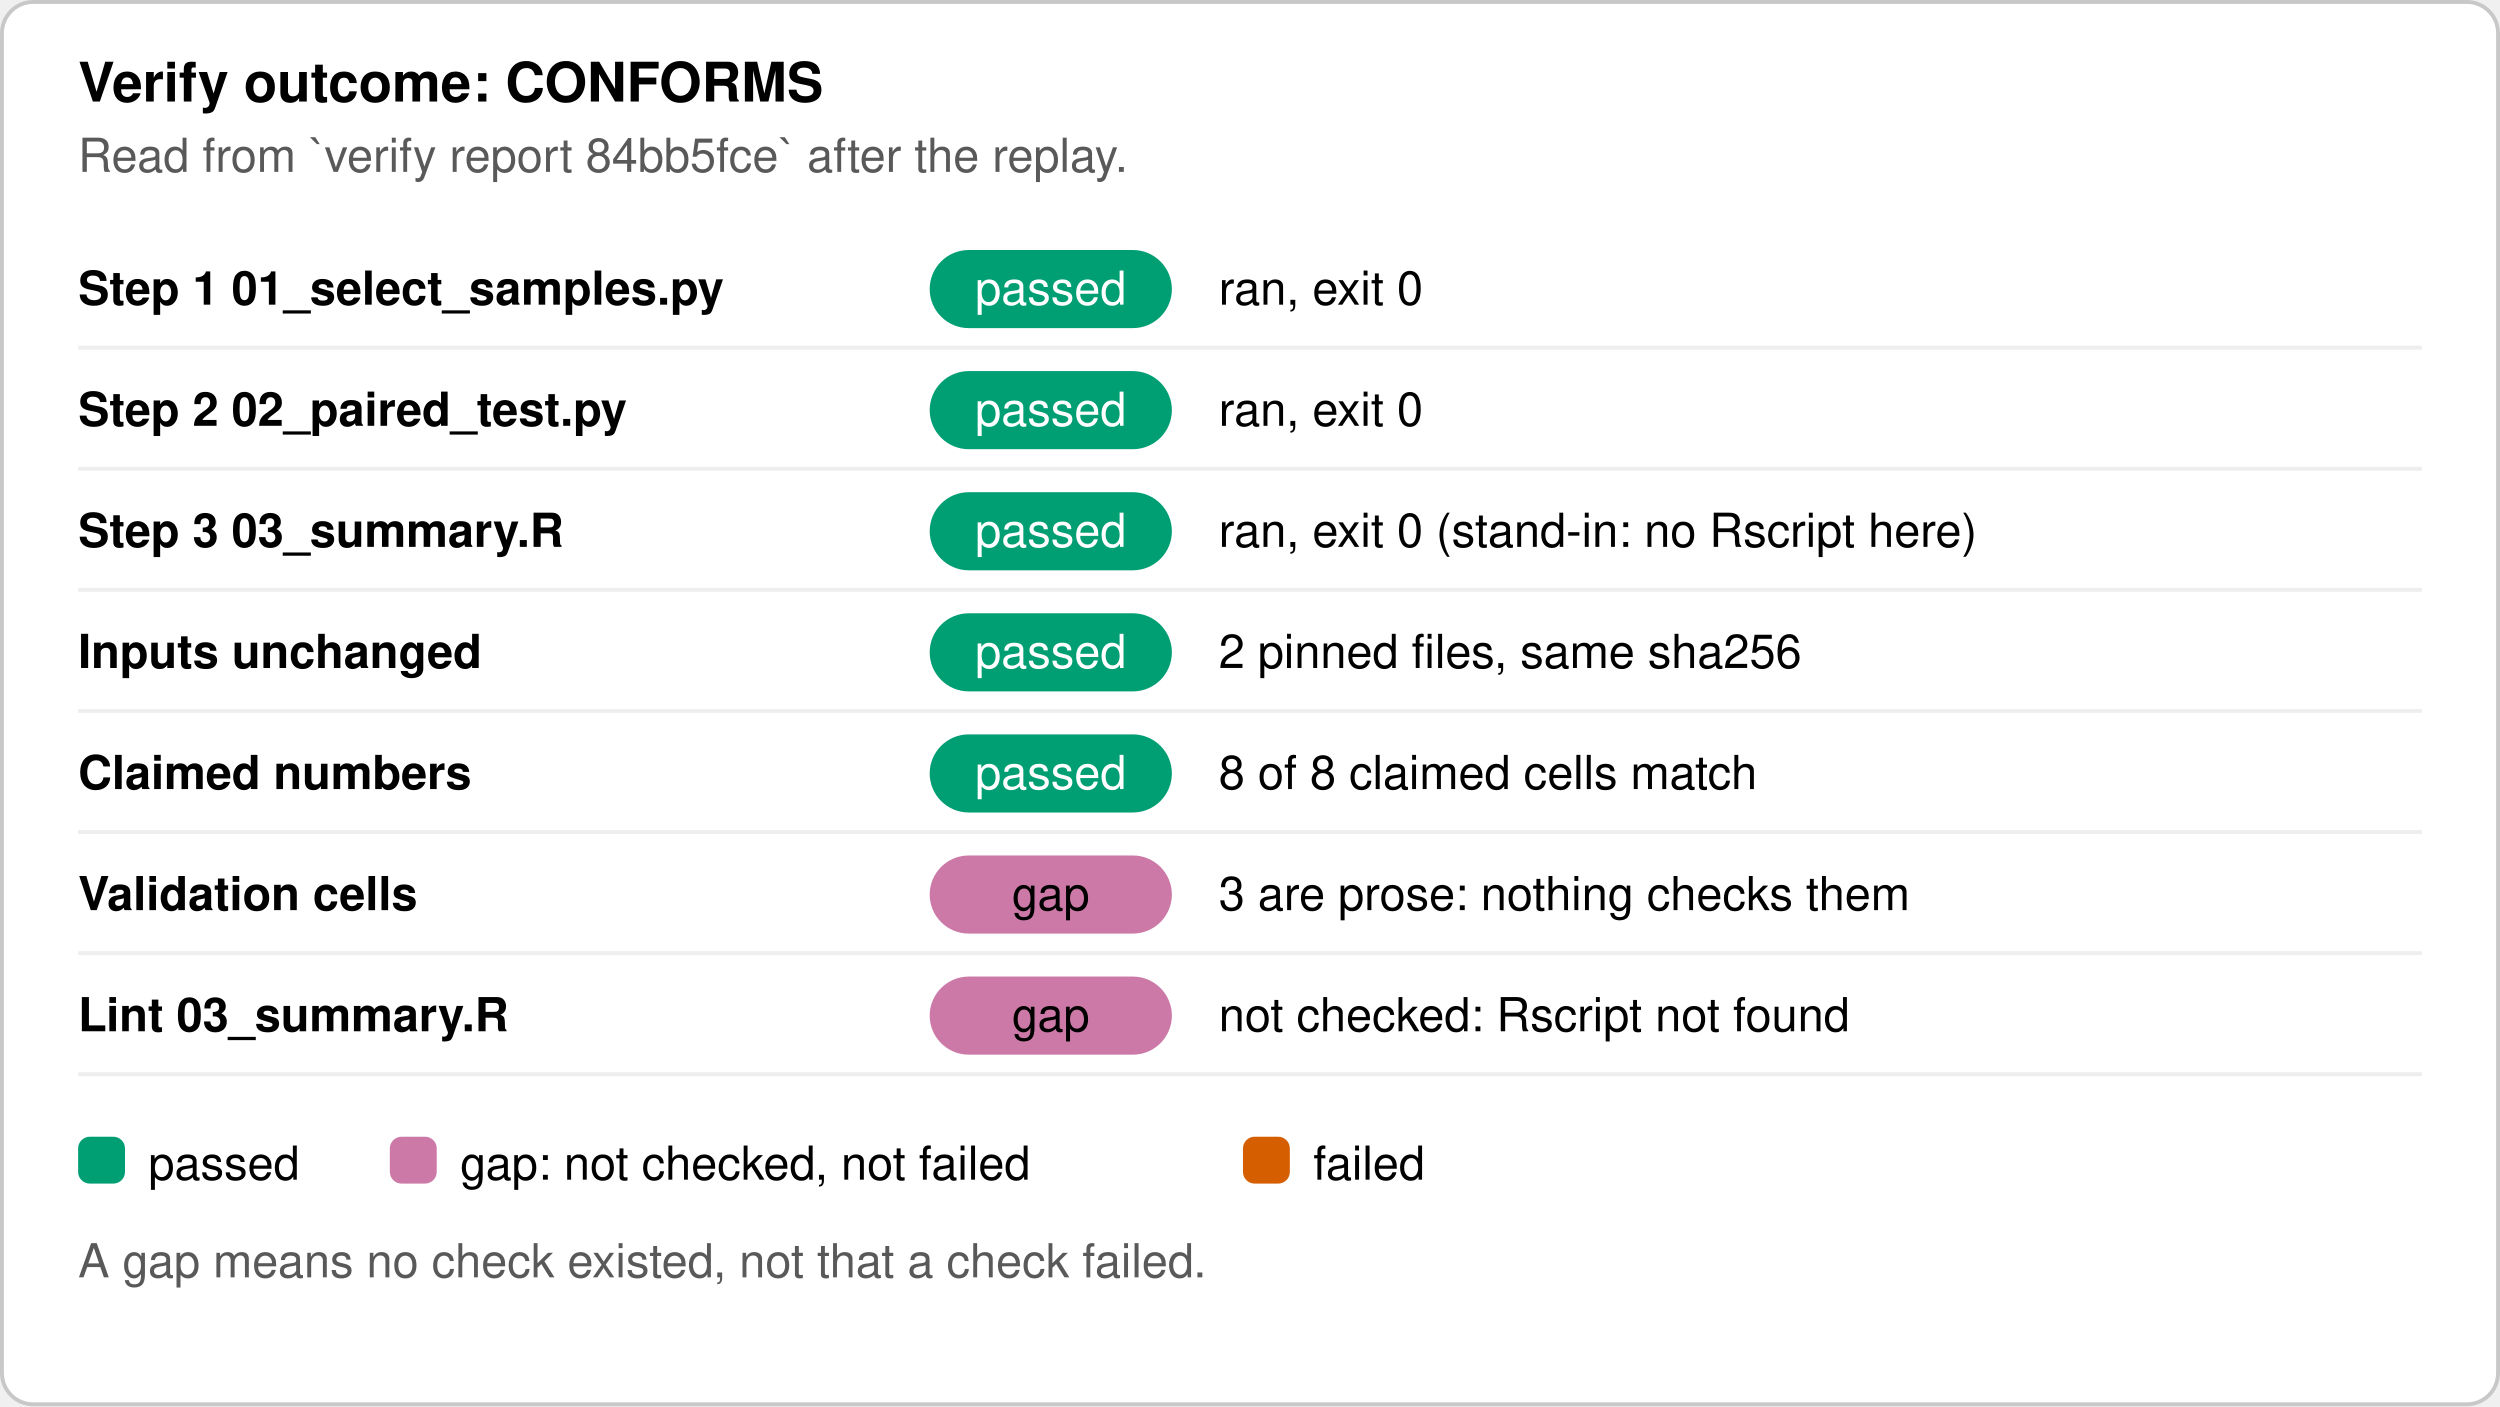
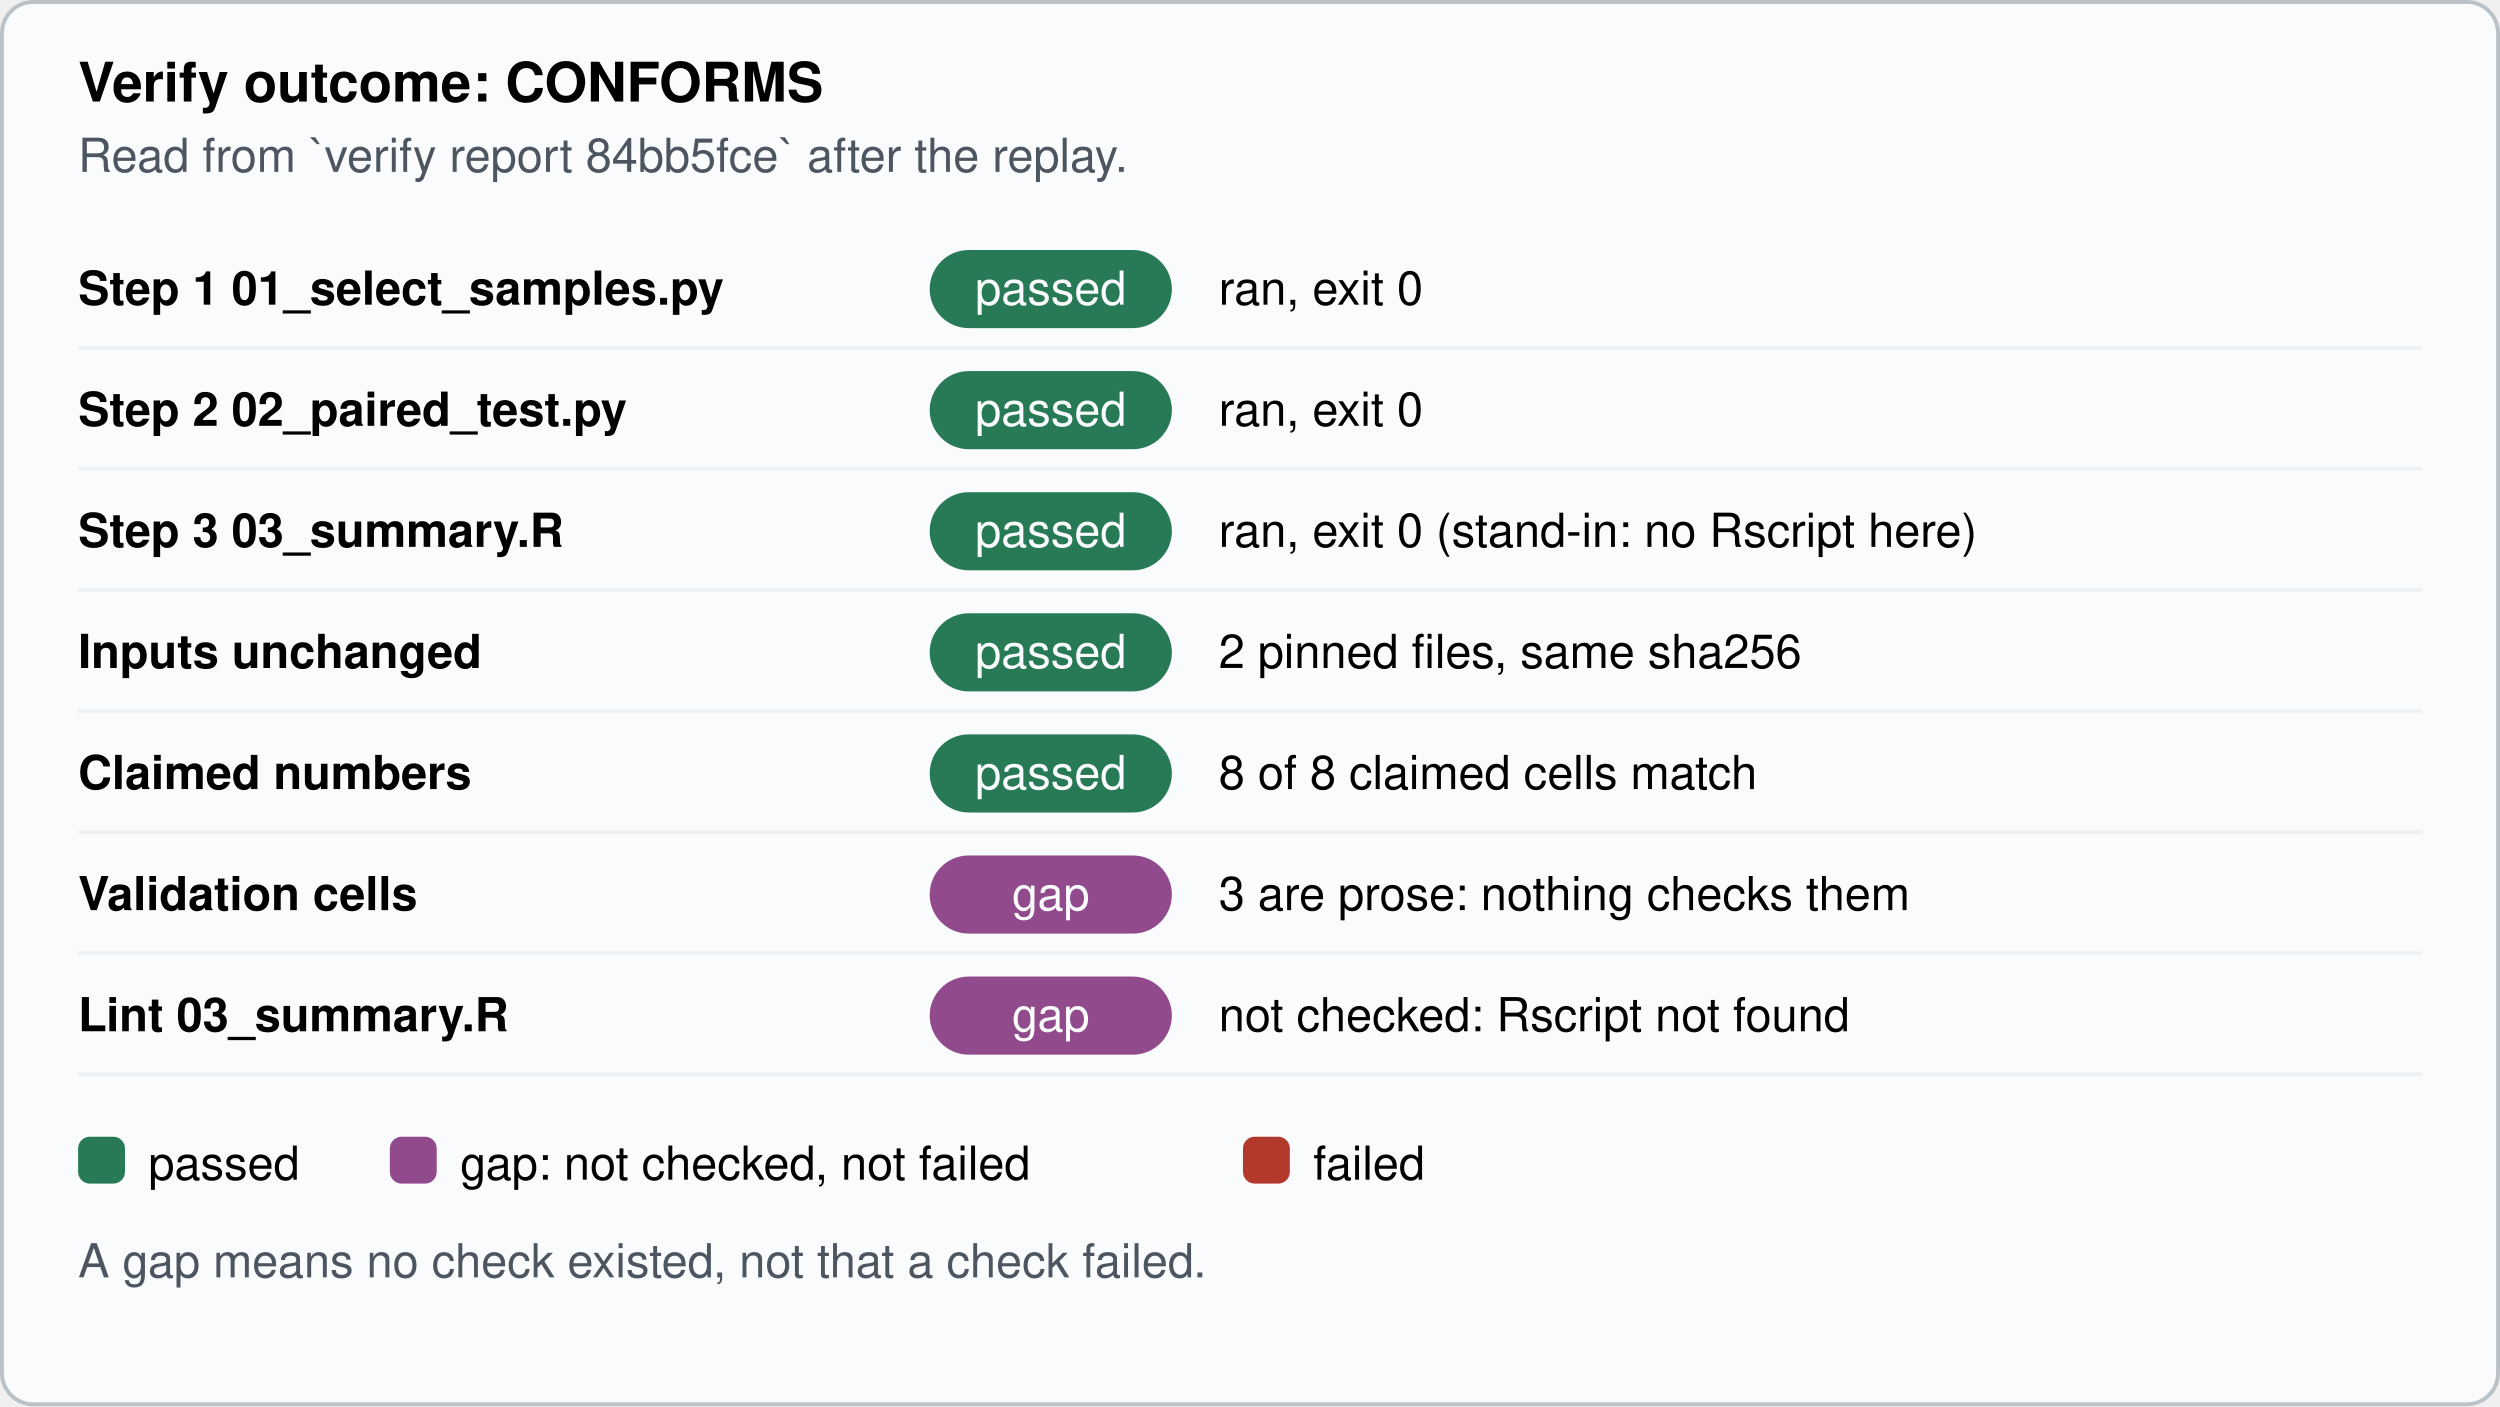
<svg xmlns="http://www.w3.org/2000/svg" viewBox="0 0 640 360" width="640" height="360" role="img" aria-labelledby="t d" font-family="system-ui, -apple-system, 'Segoe UI', Helvetica, Arial, sans-serif">
-   <rect x="0.5" y="0.5" width="639" height="359" rx="8" fill="#ffffff" stroke="#c8c8c8" />
+   <rect x="0.5" y="0.5" width="639" height="359" rx="8" fill="#f9fbfd" stroke="#bbc2c7" />
  <text x="20.0" y="26.0" font-size="14" font-weight="bold">Verify outcome: CONFORMS</text>
-   <text x="20.0" y="44.0" font-size="12" fill="#595959">Read from `verify report 84bb5fce` after the replay.</text>
-   <line x1="20.0" y1="89.0" x2="620.0" y2="89.0" stroke="#eeeeee" stroke-width="1" />
+   <text x="20.0" y="44.0" font-size="12" fill="#4d5660">Read from `verify report 84bb5fce` after the replay.</text>
+   <line x1="20.0" y1="89.0" x2="620.0" y2="89.0" stroke="#edf1f4" stroke-width="1" />
  <text x="20.0" y="78.0" font-size="12" font-weight="bold">Step 1  01_select_samples.py</text>
-   <rect x="238.0" y="64.0" width="62.0" height="20.0" fill="#009E73" rx="10" />
-   <text x="269.0" y="78.0" font-size="12" text-anchor="middle" fill="#ffffff">passed</text>
+   <rect x="238.0" y="64.0" width="62.0" height="20.0" fill="#277a55" rx="10" />
+   <text x="269.0" y="78.0" font-size="12" text-anchor="middle" fill="#f9fbfd">passed</text>
  <text x="312.0" y="78.0" font-size="12">ran, exit 0</text>
-   <line x1="20.0" y1="120.0" x2="620.0" y2="120.0" stroke="#eeeeee" stroke-width="1" />
+   <line x1="20.0" y1="120.0" x2="620.0" y2="120.0" stroke="#edf1f4" stroke-width="1" />
  <text x="20.0" y="109.0" font-size="12" font-weight="bold">Step 2  02_paired_test.py</text>
-   <rect x="238.0" y="95.0" width="62.0" height="20.0" fill="#009E73" rx="10" />
-   <text x="269.0" y="109.0" font-size="12" text-anchor="middle" fill="#ffffff">passed</text>
+   <rect x="238.0" y="95.0" width="62.0" height="20.0" fill="#277a55" rx="10" />
+   <text x="269.0" y="109.0" font-size="12" text-anchor="middle" fill="#f9fbfd">passed</text>
  <text x="312.0" y="109.0" font-size="12">ran, exit 0</text>
-   <line x1="20.0" y1="151.0" x2="620.0" y2="151.0" stroke="#eeeeee" stroke-width="1" />
+   <line x1="20.0" y1="151.0" x2="620.0" y2="151.0" stroke="#edf1f4" stroke-width="1" />
  <text x="20.0" y="140.0" font-size="12" font-weight="bold">Step 3  03_summary.R</text>
-   <rect x="238.0" y="126.0" width="62.0" height="20.0" fill="#009E73" rx="10" />
-   <text x="269.0" y="140.0" font-size="12" text-anchor="middle" fill="#ffffff">passed</text>
+   <rect x="238.0" y="126.0" width="62.0" height="20.0" fill="#277a55" rx="10" />
+   <text x="269.0" y="140.0" font-size="12" text-anchor="middle" fill="#f9fbfd">passed</text>
  <text x="312.0" y="140.0" font-size="12">ran, exit 0 (stand-in: no Rscript here)</text>
-   <line x1="20.0" y1="182.0" x2="620.0" y2="182.0" stroke="#eeeeee" stroke-width="1" />
+   <line x1="20.0" y1="182.0" x2="620.0" y2="182.0" stroke="#edf1f4" stroke-width="1" />
  <text x="20.0" y="171.0" font-size="12" font-weight="bold">Inputs unchanged</text>
-   <rect x="238.0" y="157.0" width="62.0" height="20.0" fill="#009E73" rx="10" />
-   <text x="269.0" y="171.0" font-size="12" text-anchor="middle" fill="#ffffff">passed</text>
+   <rect x="238.0" y="157.0" width="62.0" height="20.0" fill="#277a55" rx="10" />
+   <text x="269.0" y="171.0" font-size="12" text-anchor="middle" fill="#f9fbfd">passed</text>
  <text x="312.0" y="171.0" font-size="12">2 pinned files, same sha256</text>
-   <line x1="20.0" y1="213.0" x2="620.0" y2="213.0" stroke="#eeeeee" stroke-width="1" />
+   <line x1="20.0" y1="213.0" x2="620.0" y2="213.0" stroke="#edf1f4" stroke-width="1" />
  <text x="20.0" y="202.0" font-size="12" font-weight="bold">Claimed numbers</text>
-   <rect x="238.0" y="188.0" width="62.0" height="20.0" fill="#009E73" rx="10" />
-   <text x="269.0" y="202.0" font-size="12" text-anchor="middle" fill="#ffffff">passed</text>
+   <rect x="238.0" y="188.0" width="62.0" height="20.0" fill="#277a55" rx="10" />
+   <text x="269.0" y="202.0" font-size="12" text-anchor="middle" fill="#f9fbfd">passed</text>
  <text x="312.0" y="202.0" font-size="12">8 of 8 claimed cells match</text>
-   <line x1="20.0" y1="244.0" x2="620.0" y2="244.0" stroke="#eeeeee" stroke-width="1" />
+   <line x1="20.0" y1="244.0" x2="620.0" y2="244.0" stroke="#edf1f4" stroke-width="1" />
  <text x="20.0" y="233.0" font-size="12" font-weight="bold">Validation cells</text>
-   <rect x="238.0" y="219.0" width="62.0" height="20.0" fill="#CC79A7" rx="10" />
-   <text x="269.0" y="233.0" font-size="12" text-anchor="middle">gap</text>
+   <rect x="238.0" y="219.0" width="62.0" height="20.0" fill="#914a8c" rx="10" />
+   <text x="269.0" y="233.0" font-size="12" text-anchor="middle" fill="#f9fbfd">gap</text>
  <text x="312.0" y="233.0" font-size="12">3 are prose: nothing checks them</text>
-   <line x1="20.0" y1="275.0" x2="620.0" y2="275.0" stroke="#eeeeee" stroke-width="1" />
+   <line x1="20.0" y1="275.0" x2="620.0" y2="275.0" stroke="#edf1f4" stroke-width="1" />
  <text x="20.0" y="264.0" font-size="12" font-weight="bold">Lint  03_summary.R</text>
-   <rect x="238.0" y="250.0" width="62.0" height="20.0" fill="#CC79A7" rx="10" />
-   <text x="269.0" y="264.0" font-size="12" text-anchor="middle">gap</text>
+   <rect x="238.0" y="250.0" width="62.0" height="20.0" fill="#914a8c" rx="10" />
+   <text x="269.0" y="264.0" font-size="12" text-anchor="middle" fill="#f9fbfd">gap</text>
  <text x="312.0" y="264.0" font-size="12">not checked: Rscript not found</text>
-   <rect x="20.0" y="291.0" width="12.0" height="12.0" fill="#009E73" rx="3" />
+   <rect x="20.0" y="291.0" width="12.0" height="12.0" fill="#277a55" rx="3" />
  <text x="38.0" y="302.0" font-size="12">passed</text>
-   <rect x="99.8" y="291.0" width="12.0" height="12.0" fill="#CC79A7" rx="3" />
+   <rect x="99.8" y="291.0" width="12.0" height="12.0" fill="#914a8c" rx="3" />
  <text x="117.8" y="302.0" font-size="12">gap: not checked, not failed</text>
-   <rect x="318.2" y="291.0" width="12.0" height="12.0" fill="#D55E00" rx="3" />
+   <rect x="318.2" y="291.0" width="12.0" height="12.0" fill="#b2392b" rx="3" />
  <text x="336.2" y="302.0" font-size="12">failed</text>
-   <text x="20.0" y="327.0" font-size="12" fill="#595959">A gap means no check existed, not that a check failed.</text>
+   <text x="20.0" y="327.0" font-size="12" fill="#4d5660">A gap means no check existed, not that a check failed.</text>
</svg>
